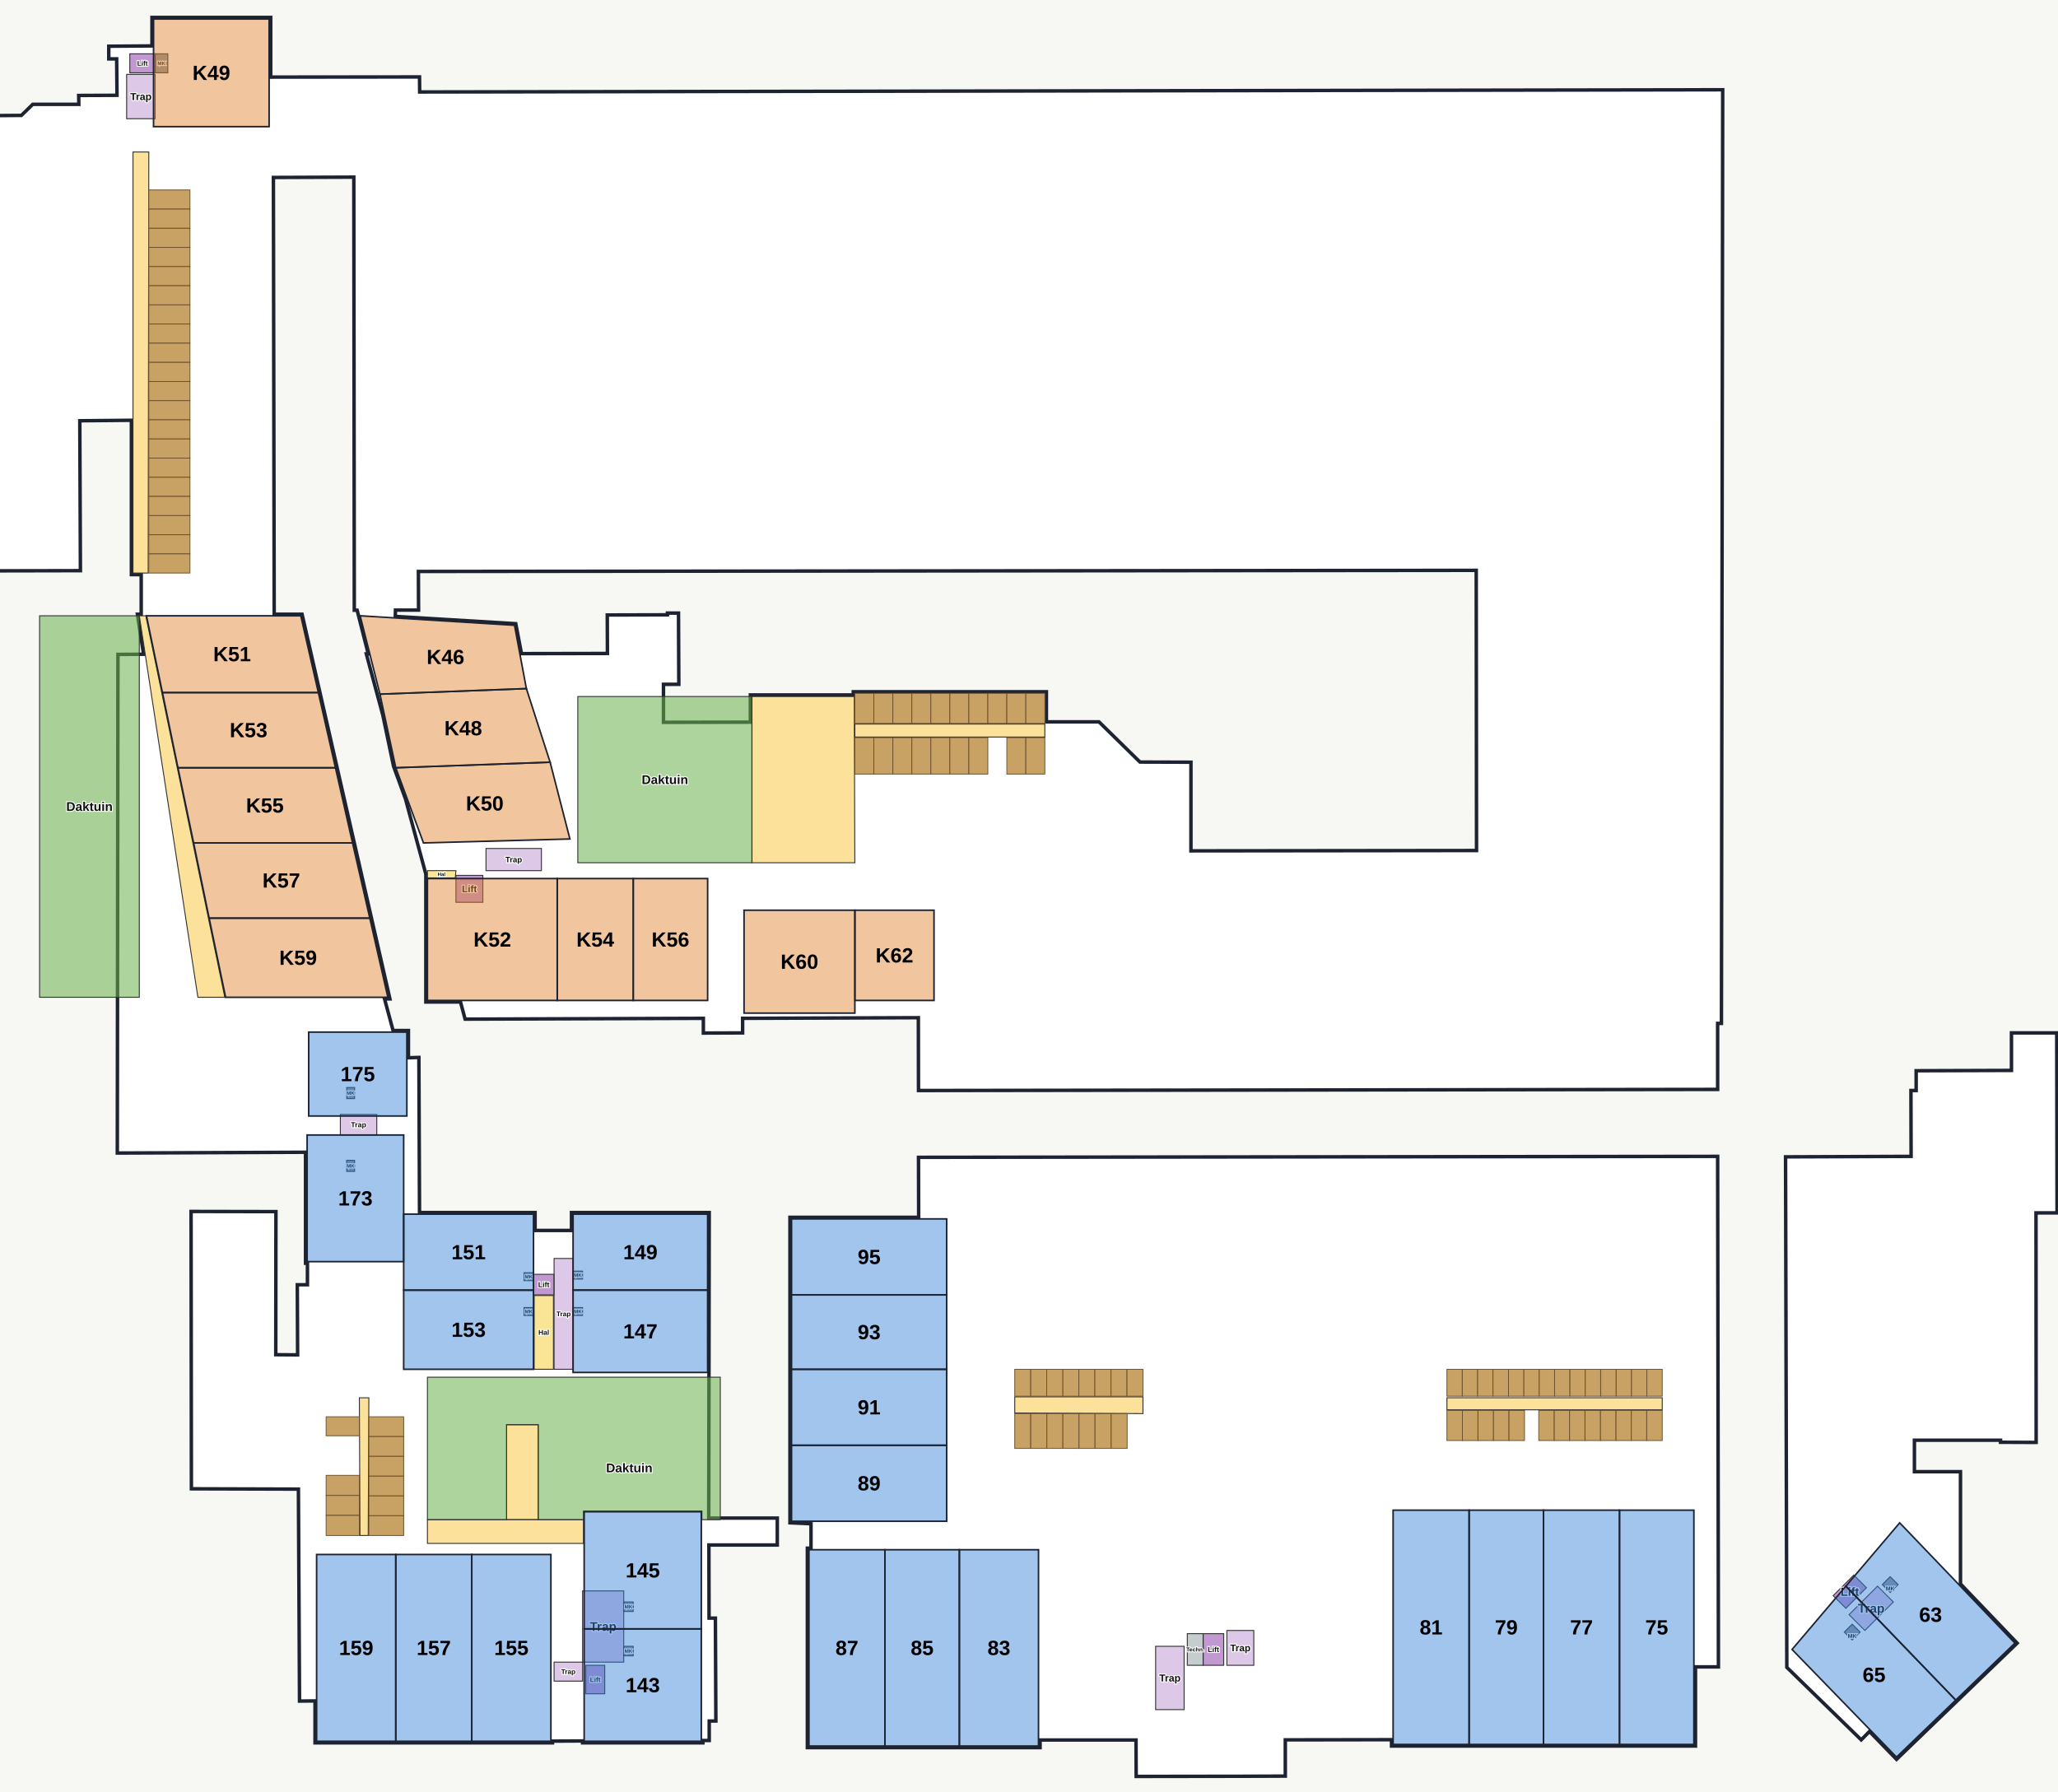
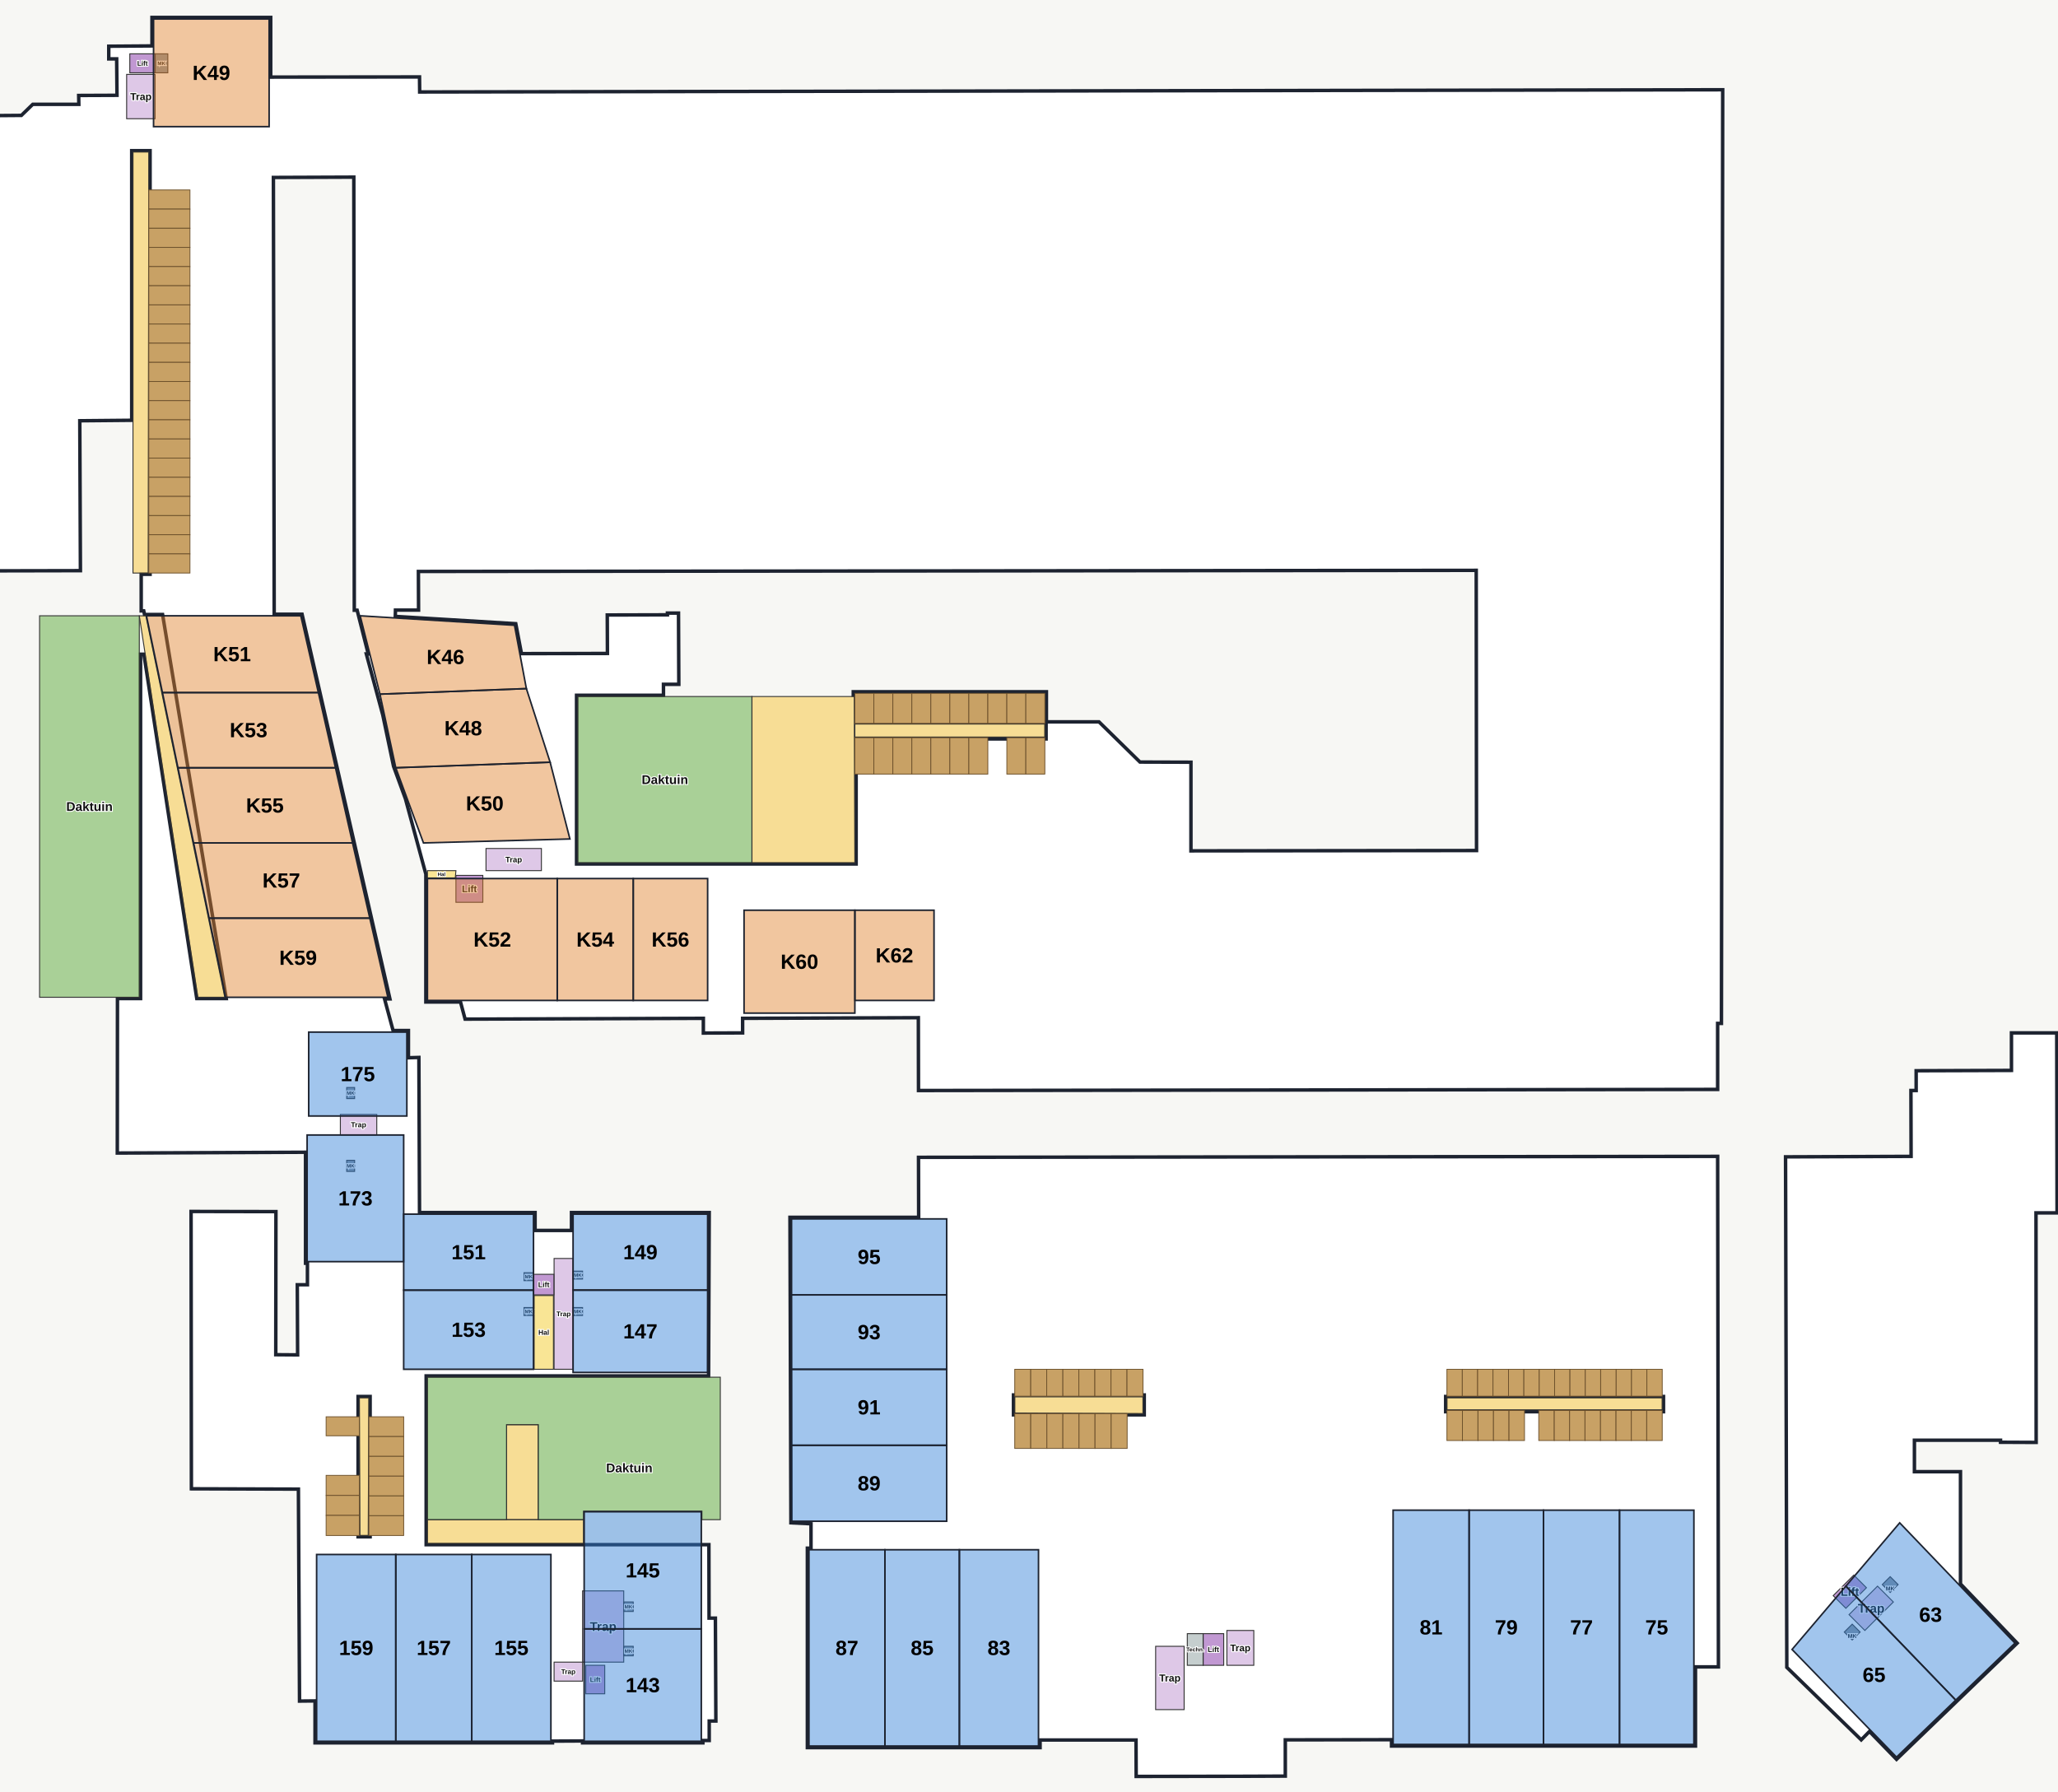
<svg xmlns="http://www.w3.org/2000/svg" viewBox="30 0 1300 1132" font-family="Arial,sans-serif">
  <rect x="30" y="0" width="1300" height="1132" fill="#f7f7f4" />
-   <path fill="#ffffff" stroke="#1d2330" stroke-width="2.2" fill-rule="evenodd" d="M1293.7,911.1 L1316.2,911.2 L1316.1,766.2 L1329.4,766.2 L1329.2,652.5 L1300.6,652.5 L1300.6,676.2 L1240.4,676.4 L1240.4,688.9 L1237.1,688.9 L1237.2,730.5 L1157.9,730.8 L1158.7,1053.3 L1205.7,1099.1 L1210.9,1093.8 L1228.0,1111.4 L1304.2,1038.0 L1268.4,1000.6 L1268.4,929.7 L1239.3,929.7 L1239.3,909.8 L1293.7,909.8Z M126.0,11.0 L126.0,29.0 L98.7,29.2 L98.7,37.2 L103.7,37.2 L103.9,60.2 L79.7,60.3 L79.8,65.9 L50.7,65.9 L43.5,72.9 L16.8,73.1 L-7.3,49.3 L-73.4,115.6 L-73.1,315.4 L-58.3,315.5 L-58.3,338.0 L-73.0,337.9 L-72.9,346.0 L-75.1,346.0 L-75.3,352.9 L-73.0,358.1 L-67.8,360.8 L80.8,360.5 L80.4,265.8 L113.0,265.5 L113.0,363.0 L119.2,363.0 L119.2,388.0 L116.8,388.0 L120.7,413.3 L104.5,413.4 L104.1,728.4 L223.0,727.9 L223.0,798.0 L224.2,798.0 L224.2,811.6 L217.8,811.6 L218.0,855.9 L204.2,855.8 L204.3,765.4 L150.7,765.3 L150.9,940.5 L218.5,940.7 L219.2,1074.6 L229.0,1074.5 L229.0,1101.0 L379.0,1101.0 L379.0,1099.9 L398.0,1099.8 L398.0,1101.0 L474.0,1101.0 L474.0,1099.5 L478.0,1099.5 L478.0,1087.2 L482.2,1087.2 L481.9,1022.2 L477.9,1022.2 L477.8,976.0 L521.0,976.0 L521.0,959.0 L477.7,959.0 L478.0,766.0 L391.0,766.0 L391.0,777.3 L368.0,777.3 L368.0,766.0 L295.0,766.0 L294.6,668.0 L288.0,668.2 L288.0,651.0 L278.3,651.0 L272.9,631.0 L276.3,631.0 L220.8,388.0 L203.2,388.0 L202.7,112.1 L253.5,111.9 L253.8,385.5 L255.6,385.5 L262.6,413.1 L261.4,413.1 L271.8,451.7 L278.6,484.1 L286.1,504.6 L299.0,552.2 L299.0,633.0 L320.9,633.0 L323.8,643.8 L474.3,643.3 L474.3,652.6 L499.1,652.5 L499.1,643.3 L610.1,642.9 L610.2,688.9 L1115.0,688.2 L1115.0,646.5 L1117.4,646.5 L1118.2,56.7 L295.1,58.1 L295.0,48.6 L201.0,48.7 L201.0,11.0Z M279.7,389.4 L279.8,385.4 L294.4,385.4 L294.3,361.0 L962.5,360.3 L962.7,537.3 L782.3,537.5 L782.3,481.5 L750.1,481.4 L724.2,456.0 L691.0,456.0 L691.0,437.0 L569.0,437.0 L569.0,439.0 L504.0,439.0 L504.0,456.2 L449.1,456.3 L449.1,432.3 L458.8,432.3 L458.6,387.3 L451.6,387.3 L451.6,388.4 L413.6,388.5 L413.7,412.8 L359.4,412.9 L355.8,394.0Z M529.0,962.0 L542.3,962.6 L542.3,978.0 L540.0,978.0 L540.0,1104.0 L687.0,1104.0 L687.0,1099.2 L747.6,1099.2 L747.7,1122.2 L815.5,1122.1 L841.9,1122.0 L841.9,1099.1 L909.0,1099.0 L909.0,1103.0 L1101.0,1103.0 L1101.0,1053.0 L1115.5,1053.0 L1115.0,730.5 L610.2,731.1 L610.3,769.0 L529.0,769.0Z" />
+   <path fill="#ffffff" stroke="#1d2330" stroke-width="2.2" fill-rule="evenodd" d="M1293.7,911.1 L1316.2,911.2 L1316.1,766.2 L1329.4,766.2 L1329.2,652.5 L1300.6,652.5 L1300.6,676.2 L1240.4,676.4 L1240.4,688.9 L1237.1,688.9 L1237.2,730.5 L1157.9,730.8 L1158.7,1053.3 L1205.7,1099.1 L1210.9,1093.8 L1228.0,1111.4 L1304.2,1038.0 L1268.4,1000.6 L1268.4,929.7 L1239.3,929.7 L1239.3,909.8 L1293.7,909.8Z M126.0,11.0 L126.0,29.0 L98.7,29.2 L98.7,37.2 L103.7,37.2 L103.9,60.2 L79.7,60.3 L79.8,65.9 L50.7,65.9 L43.5,72.9 L16.8,73.1 L-7.3,49.3 L-73.4,115.6 L-73.1,315.4 L-58.3,315.5 L-58.3,338.0 L-73.0,337.9 L-72.9,346.0 L-75.1,346.0 L-75.3,352.9 L-73.0,358.1 L-67.8,360.8 L80.8,360.5 L80.4,265.8 L113.2,265.5 L113.2,95.2 L124.8,95.2 L124.8,362.8 L119.2,362.8 L119.2,385.9 L120.8,385.9 L121.3,388.2 L132.7,388.2 L172.9,630.8 L154.3,630.8 L120.9,413.3 L118.8,413.3 L118.8,630.8 L104.2,630.8 L104.1,728.4 L223.0,727.9 L223.0,798.0 L224.2,798.0 L224.2,811.6 L217.8,811.6 L218.0,855.9 L204.2,855.8 L204.3,765.4 L150.7,765.3 L150.9,940.5 L218.5,940.7 L219.2,1074.6 L229.0,1074.5 L229.0,1101.0 L379.0,1101.0 L379.0,1099.9 L398.0,1099.8 L398.0,1101.0 L474.0,1101.0 L474.0,1099.5 L478.0,1099.5 L478.0,1087.2 L482.2,1087.2 L481.9,1022.2 L477.9,1022.2 L477.8,975.8 L299.2,975.8 L299.2,869.2 L477.6,869.2 L478.0,766.0 L391.0,766.0 L391.0,777.3 L368.0,777.3 L368.0,766.0 L295.0,766.0 L294.6,668.0 L288.0,668.2 L288.0,651.0 L278.3,651.0 L272.9,631.0 L276.3,631.0 L220.8,388.0 L203.2,388.0 L202.7,112.1 L253.5,111.9 L253.8,385.5 L255.6,385.5 L262.6,413.1 L261.4,413.1 L271.8,451.7 L278.6,484.1 L286.1,504.6 L299.0,552.2 L299.0,633.0 L320.9,633.0 L323.8,643.8 L474.3,643.3 L474.3,652.6 L499.1,652.5 L499.1,643.3 L610.1,642.9 L610.2,688.9 L1115.0,688.2 L1115.0,646.5 L1117.4,646.5 L1118.2,56.7 L295.1,58.1 L295.0,48.6 L201.0,48.7 L201.0,11.0Z M279.7,389.4 L279.8,385.4 L294.4,385.4 L294.3,361.0 L962.5,360.3 L962.7,537.3 L782.3,537.5 L782.3,481.5 L750.1,481.4 L724.2,456.0 L691.0,456.0 L691.0,437.0 L569.0,437.0 L569.0,439.2 L570.8,439.2 L570.8,456.2 L690.8,456.2 L690.8,466.8 L570.8,466.8 L570.8,545.8 L394.2,545.8 L394.2,439.2 L449.1,439.2 L449.1,432.3 L458.8,432.3 L458.6,387.3 L451.6,387.3 L451.6,388.4 L413.6,388.5 L413.7,412.8 L359.4,412.9 L355.8,394.0Z M263.8,882.2 L263.8,970.8 L256.2,970.8 L256.2,882.2Z M529.6,962.0 L542.3,962.6 L542.3,978.0 L540.0,978.0 L540.0,1104.0 L687.0,1104.0 L687.0,1099.2 L747.6,1099.2 L747.7,1122.2 L815.5,1122.1 L841.9,1122.0 L841.9,1099.1 L909.0,1099.0 L909.0,1103.0 L1101.0,1103.0 L1101.0,1053.0 L1115.5,1053.0 L1115.0,730.5 L610.2,731.1 L610.3,769.0 L529.0,769.0Z M1080.8,891.8 L943.2,891.8 L943.2,882.2 L1080.8,882.2Z M752.8,881.2 L752.8,893.8 L670.2,893.8 L670.2,881.2Z" />
  <polygon id="1-K49-LIFT" points="112,34 128,34 128,46 112,46" fill="#8e44ad" fill-opacity="0.55" stroke="#333" stroke-width="0.6" />
  <text x="120.0" y="40.0" font-size="4.3" font-weight="700" text-anchor="middle" dominant-baseline="central" fill="#111" stroke="#fff" stroke-width="1.2" paint-order="stroke">Lift</text>
  <polygon id="1-K49-MK" points="128,34 136,34 136,46 128,46" fill="#2c3e50" fill-opacity="0.55" stroke="#333" stroke-width="0.6" />
  <text x="132.0" y="40.0" font-size="3.2" font-weight="700" text-anchor="middle" dominant-baseline="central" fill="#111" stroke="#fff" stroke-width="1.2" paint-order="stroke">MK</text>
  <polygon id="1-K49-TRAP" points="110,47 128,47 128,75 110,75" fill="#c39bd3" fill-opacity="0.55" stroke="#333" stroke-width="0.6" />
  <text x="119.0" y="61.0" font-size="6.4" font-weight="700" text-anchor="middle" dominant-baseline="central" fill="#111" stroke="#fff" stroke-width="1.2" paint-order="stroke">Trap</text>
  <polygon id="1-215-LIFT" points="318,553 335,553 335,570 318,570" fill="#8e44ad" fill-opacity="0.55" stroke="#333" stroke-width="0.6" />
  <text x="326.5" y="561.5" font-size="6.1" font-weight="700" text-anchor="middle" dominant-baseline="central" fill="#111" stroke="#fff" stroke-width="1.2" paint-order="stroke">Lift</text>
  <polygon id="1-215-HAL" points="300.0,554.6 317.6,554.6 318.0,550.0 300.0,550.0" fill="#f4d03f" fill-opacity="0.55" stroke="#333" stroke-width="0.6" />
  <text x="308.9" y="552.3" font-size="3.2" font-weight="700" text-anchor="middle" dominant-baseline="central" fill="#111" stroke="#fff" stroke-width="1.2" paint-order="stroke">Hal</text>
  <polygon id="1-215-TRAP" points="337,536 372,536 372,550 337,550" fill="#c39bd3" fill-opacity="0.55" stroke="#333" stroke-width="0.6" />
  <text x="354.5" y="543.0" font-size="5.0" font-weight="700" text-anchor="middle" dominant-baseline="central" fill="#111" stroke="#fff" stroke-width="1.2" paint-order="stroke">Trap</text>
  <polygon id="1-190-LIFT" points="367,805 380,805 380,818 367,818" fill="#8e44ad" fill-opacity="0.55" stroke="#333" stroke-width="0.6" />
  <text x="373.5" y="811.5" font-size="4.6" font-weight="700" text-anchor="middle" dominant-baseline="central" fill="#111" stroke="#fff" stroke-width="1.2" paint-order="stroke">Lift</text>
  <polygon id="1-190-HAL" points="379.6,865.0 379.6,818.4 367.4,818.4 367.4,865.0" fill="#f4d03f" fill-opacity="0.55" stroke="#333" stroke-width="0.6" />
  <text x="373.5" y="841.7" font-size="4.4" font-weight="700" text-anchor="middle" dominant-baseline="central" fill="#111" stroke="#fff" stroke-width="1.2" paint-order="stroke">Hal</text>
  <polygon id="1-190-TRAP" points="380,795 392,795 392,865 380,865" fill="#c39bd3" fill-opacity="0.55" stroke="#333" stroke-width="0.6" />
  <text x="386.0" y="830.0" font-size="4.3" font-weight="700" text-anchor="middle" dominant-baseline="central" fill="#111" stroke="#fff" stroke-width="1.2" paint-order="stroke">Trap</text>
  <polygon id="1-190-MK1" points="361,804 367,804 367,809 361,809" fill="#2c3e50" fill-opacity="0.55" stroke="#333" stroke-width="0.6" />
  <text x="364.0" y="806.5" font-size="3.2" font-weight="700" text-anchor="middle" dominant-baseline="central" fill="#111" stroke="#fff" stroke-width="1.2" paint-order="stroke">MK</text>
  <polygon id="1-190-MK2" points="361,826 367,826 367,831 361,831" fill="#2c3e50" fill-opacity="0.55" stroke="#333" stroke-width="0.6" />
  <text x="364.0" y="828.5" font-size="3.2" font-weight="700" text-anchor="middle" dominant-baseline="central" fill="#111" stroke="#fff" stroke-width="1.2" paint-order="stroke">MK</text>
  <polygon id="1-190-MK3" points="392,803 398,803 398,808 392,808" fill="#2c3e50" fill-opacity="0.55" stroke="#333" stroke-width="0.6" />
  <text x="395.0" y="805.5" font-size="3.2" font-weight="700" text-anchor="middle" dominant-baseline="central" fill="#111" stroke="#fff" stroke-width="1.2" paint-order="stroke">MK</text>
  <polygon id="1-190-MK4" points="392,826 398,826 398,831 392,831" fill="#2c3e50" fill-opacity="0.55" stroke="#333" stroke-width="0.6" />
  <text x="395.0" y="828.5" font-size="3.2" font-weight="700" text-anchor="middle" dominant-baseline="central" fill="#111" stroke="#fff" stroke-width="1.2" paint-order="stroke">MK</text>
  <polygon id="1-198-TRAP1" points="398,1005 424,1005 424,1050 398,1050" fill="#c39bd3" fill-opacity="0.55" stroke="#333" stroke-width="0.6" />
  <text x="411.0" y="1027.5" font-size="8.0" font-weight="700" text-anchor="middle" dominant-baseline="central" fill="#111" stroke="#fff" stroke-width="1.2" paint-order="stroke">Trap</text>
  <polygon id="1-198-TRAP2" points="380,1050 398,1050 398,1062 380,1062" fill="#c39bd3" fill-opacity="0.55" stroke="#333" stroke-width="0.6" />
  <text x="389.0" y="1056.0" font-size="4.3" font-weight="700" text-anchor="middle" dominant-baseline="central" fill="#111" stroke="#fff" stroke-width="1.2" paint-order="stroke">Trap</text>
  <polygon id="1-198-LIFT" points="400,1052 412,1052 412,1070 400,1070" fill="#8e44ad" fill-opacity="0.55" stroke="#333" stroke-width="0.6" />
  <text x="406.0" y="1061.0" font-size="4.3" font-weight="700" text-anchor="middle" dominant-baseline="central" fill="#111" stroke="#fff" stroke-width="1.2" paint-order="stroke">Lift</text>
  <polygon id="1-198-MK1" points="424,1012 430,1012 430,1018 424,1018" fill="#2c3e50" fill-opacity="0.55" stroke="#333" stroke-width="0.6" />
  <text x="427.0" y="1015.0" font-size="3.2" font-weight="700" text-anchor="middle" dominant-baseline="central" fill="#111" stroke="#fff" stroke-width="1.2" paint-order="stroke">MK</text>
  <polygon id="1-198-MK2" points="424,1040 430,1040 430,1046 424,1046" fill="#2c3e50" fill-opacity="0.55" stroke="#333" stroke-width="0.6" />
  <text x="427.0" y="1043.0" font-size="3.2" font-weight="700" text-anchor="middle" dominant-baseline="central" fill="#111" stroke="#fff" stroke-width="1.2" paint-order="stroke">MK</text>
  <polygon id="1-OOST-LIFT" points="790,1032 803,1032 803,1052 790,1052" fill="#8e44ad" fill-opacity="0.55" stroke="#333" stroke-width="0.6" />
  <text x="796.5" y="1042.0" font-size="4.6" font-weight="700" text-anchor="middle" dominant-baseline="central" fill="#111" stroke="#fff" stroke-width="1.2" paint-order="stroke">Lift</text>
  <polygon id="1-OOST-SCH" points="780,1032 790,1032 790,1052 780,1052" fill="#95a5a6" fill-opacity="0.55" stroke="#333" stroke-width="0.6" />
  <text x="785.0" y="1042.0" font-size="3.6" font-weight="700" text-anchor="middle" dominant-baseline="central" fill="#111" stroke="#fff" stroke-width="1.2" paint-order="stroke">Techn.</text>
  <polygon id="1-OOST-TRAP1" points="805,1030 822,1030 822,1052 805,1052" fill="#c39bd3" fill-opacity="0.55" stroke="#333" stroke-width="0.6" />
  <text x="813.5" y="1041.0" font-size="6.1" font-weight="700" text-anchor="middle" dominant-baseline="central" fill="#111" stroke="#fff" stroke-width="1.2" paint-order="stroke">Trap</text>
  <polygon id="1-OOST-TRAP2" points="760,1040 778,1040 778,1080 760,1080" fill="#c39bd3" fill-opacity="0.55" stroke="#333" stroke-width="0.6" />
  <text x="769.0" y="1060.0" font-size="6.4" font-weight="700" text-anchor="middle" dominant-baseline="central" fill="#111" stroke="#fff" stroke-width="1.2" paint-order="stroke">Trap</text>
  <polygon id="1-182-TRAP" points="245,704 268,704 268,717 245,717" fill="#c39bd3" fill-opacity="0.55" stroke="#333" stroke-width="0.6" />
  <text x="256.5" y="710.5" font-size="4.6" font-weight="700" text-anchor="middle" dominant-baseline="central" fill="#111" stroke="#fff" stroke-width="1.2" paint-order="stroke">Trap</text>
  <polygon id="1-182-MK1" points="249,687 254,687 254,694 249,694" fill="#2c3e50" fill-opacity="0.55" stroke="#333" stroke-width="0.6" />
  <text x="251.5" y="690.5" font-size="3.2" font-weight="700" text-anchor="middle" dominant-baseline="central" fill="#111" stroke="#fff" stroke-width="1.2" paint-order="stroke">MK</text>
  <polygon id="1-182-MK2" points="249,733 254,733 254,740 249,740" fill="#2c3e50" fill-opacity="0.55" stroke="#333" stroke-width="0.6" />
  <text x="251.5" y="736.5" font-size="3.2" font-weight="700" text-anchor="middle" dominant-baseline="central" fill="#111" stroke="#fff" stroke-width="1.2" paint-order="stroke">MK</text>
  <polygon id="1-260-LIFT" points="1188,1008 1201,995 1209,1003 1196,1016" fill="#8e44ad" fill-opacity="0.55" stroke="#333" stroke-width="0.6" />
  <text x="1198.5" y="1005.5" font-size="7.5" font-weight="700" text-anchor="middle" dominant-baseline="central" fill="#111" stroke="#fff" stroke-width="1.2" paint-order="stroke">Lift</text>
  <polygon id="1-260-TRAP" points="1198,1020 1216,1002 1226,1012 1208,1030" fill="#c39bd3" fill-opacity="0.55" stroke="#333" stroke-width="0.6" />
  <text x="1212.0" y="1016.0" font-size="8.0" font-weight="700" text-anchor="middle" dominant-baseline="central" fill="#111" stroke="#fff" stroke-width="1.2" paint-order="stroke">Trap</text>
  <polygon id="1-260-MK1" points="1219,1001 1224,996 1229,1001 1224,1006" fill="#2c3e50" fill-opacity="0.55" stroke="#333" stroke-width="0.6" />
  <text x="1224.0" y="1003.5" font-size="3.6" font-weight="700" text-anchor="middle" dominant-baseline="central" fill="#111" stroke="#fff" stroke-width="1.2" paint-order="stroke">MK</text>
  <polygon id="1-260-MK2" points="1195,1031 1200,1026 1205,1031 1200,1036" fill="#2c3e50" fill-opacity="0.55" stroke="#333" stroke-width="0.6" />
  <text x="1200.0" y="1033.5" font-size="3.6" font-weight="700" text-anchor="middle" dominant-baseline="central" fill="#111" stroke="#fff" stroke-width="1.2" paint-order="stroke">MK</text>
  <polygon id="1-PAD-W" points="155.0,630.0 172.0,630.0 122.1,389.0 118.0,389.0" fill="#f7c948" fill-opacity="0.55" stroke="#333" stroke-width="0.6" />
  <polygon id="1-DAK-W" points="55.0,630.0 118.0,630.0 118.0,389.0 55.0,389.0" fill="#6ab04c" fill-opacity="0.55" stroke="#333" stroke-width="0.6" />
  <text x="86.5" y="509.5" font-size="8.0" font-weight="700" text-anchor="middle" dominant-baseline="central" fill="#111" stroke="#fff" stroke-width="1.2" paint-order="stroke">Daktuin</text>
  <polygon id="1-PAD-M" points="350.0,960.0 370.0,960.0 370.0,900.0 350.0,900.0" fill="#f7c948" fill-opacity="0.55" stroke="#333" stroke-width="0.6" />
  <polygon id="1-PAD-M2" points="300.0,975.0 398.6,975.0 398.6,960.0 300.0,960.0" fill="#f7c948" fill-opacity="0.55" stroke="#333" stroke-width="0.6" />
  <polygon id="1-DAK-M" points="300.0,960.0 350.0,960.0 350.0,900.0 370.0,900.0 370.0,960.0 398.6,960.0 398.6,954.6 473.4,954.6 473.4,960.0 485.0,960.0 485.0,870.0 300.0,870.0" fill="#6ab04c" fill-opacity="0.55" stroke="#333" stroke-width="0.6" />
  <text x="427.5" y="927.3" font-size="8.0" font-weight="700" text-anchor="middle" dominant-baseline="central" fill="#111" stroke="#fff" stroke-width="1.2" paint-order="stroke">Daktuin</text>
  <polygon id="1-DAK-N" points="395.0,545.0 505.0,545.0 505.0,440.0 395.0,440.0" fill="#6ab04c" fill-opacity="0.55" stroke="#333" stroke-width="0.6" />
  <text x="450.0" y="492.5" font-size="8.0" font-weight="700" text-anchor="middle" dominant-baseline="central" fill="#111" stroke="#fff" stroke-width="1.2" paint-order="stroke">Daktuin</text>
  <polygon id="1-PAD-N" points="505.0,545.0 570.0,545.0 569.6,440.0 505.0,440.0" fill="#f7c948" fill-opacity="0.55" stroke="#333" stroke-width="0.6" />
  <polygon id="1-GANG-C" points="570.0,465.6 690.0,465.6 690.0,457.4 570.0,457.4" fill="#f7c948" fill-opacity="0.55" stroke="#333" stroke-width="0.6" />
  <polygon id="1-GANG-D" points="671.0,892.6 752.0,893.0 752.0,882.4 671.0,882.4" fill="#f7c948" fill-opacity="0.55" stroke="#333" stroke-width="0.6" />
  <polygon id="1-GANG-E" points="944.0,890.6 1080.0,890.6 1080.0,883.0 944.0,883.0" fill="#f7c948" fill-opacity="0.55" stroke="#333" stroke-width="0.6" />
  <polygon id="1-GANG-B" points="257.0,883.0 257.4,970.0 262.6,970.0 263.0,883.0" fill="#f7c948" fill-opacity="0.55" stroke="#333" stroke-width="0.6" />
  <polygon id="1-PAD-A" points="114.0,362.0 123.6,362.0 124.0,96.0 114.0,96.0" fill="#f7c948" fill-opacity="0.55" stroke="#333" stroke-width="0.6" />
  <polygon id="BRG-295" points="124,120.0 150,120.0 150,132.1 124,132.1" fill="#c8a165" stroke="#6b4f2a" stroke-width="0.5" />
  <polygon id="BRG-294" points="124,132.1 150,132.1 150,144.2 124,144.2" fill="#c8a165" stroke="#6b4f2a" stroke-width="0.5" />
  <polygon id="BRG-293" points="124,144.2 150,144.2 150,156.3 124,156.3" fill="#c8a165" stroke="#6b4f2a" stroke-width="0.5" />
  <polygon id="BRG-292" points="124,156.3 150,156.3 150,168.4 124,168.4" fill="#c8a165" stroke="#6b4f2a" stroke-width="0.5" />
  <polygon id="BRG-291" points="124,168.4 150,168.4 150,180.5 124,180.5" fill="#c8a165" stroke="#6b4f2a" stroke-width="0.5" />
  <polygon id="BRG-290" points="124,180.5 150,180.5 150,192.6 124,192.6" fill="#c8a165" stroke="#6b4f2a" stroke-width="0.5" />
  <polygon id="BRG-289" points="124,192.6 150,192.6 150,204.7 124,204.7" fill="#c8a165" stroke="#6b4f2a" stroke-width="0.5" />
  <polygon id="BRG-288" points="124,204.7 150,204.7 150,216.8 124,216.8" fill="#c8a165" stroke="#6b4f2a" stroke-width="0.5" />
  <polygon id="BRG-287" points="124,216.8 150,216.8 150,228.9 124,228.9" fill="#c8a165" stroke="#6b4f2a" stroke-width="0.5" />
  <polygon id="BRG-286" points="124,228.9 150,228.9 150,241.0 124,241.0" fill="#c8a165" stroke="#6b4f2a" stroke-width="0.5" />
  <polygon id="BRG-285" points="124,241.0 150,241.0 150,253.1 124,253.1" fill="#c8a165" stroke="#6b4f2a" stroke-width="0.5" />
  <polygon id="BRG-284" points="124,253.1 150,253.1 150,265.2 124,265.2" fill="#c8a165" stroke="#6b4f2a" stroke-width="0.5" />
  <polygon id="BRG-283" points="124,265.2 150,265.2 150,277.3 124,277.3" fill="#c8a165" stroke="#6b4f2a" stroke-width="0.5" />
  <polygon id="BRG-282" points="124,277.3 150,277.3 150,289.4 124,289.4" fill="#c8a165" stroke="#6b4f2a" stroke-width="0.5" />
  <polygon id="BRG-281" points="124,289.4 150,289.4 150,301.5 124,301.5" fill="#c8a165" stroke="#6b4f2a" stroke-width="0.5" />
  <polygon id="BRG-280" points="124,301.5 150,301.5 150,313.6 124,313.6" fill="#c8a165" stroke="#6b4f2a" stroke-width="0.5" />
  <polygon id="BRG-279" points="124,313.6 150,313.6 150,325.7 124,325.7" fill="#c8a165" stroke="#6b4f2a" stroke-width="0.5" />
  <polygon id="BRG-278" points="124,325.7 150,325.7 150,337.8 124,337.8" fill="#c8a165" stroke="#6b4f2a" stroke-width="0.5" />
  <polygon id="BRG-277" points="124,337.8 150,337.8 150,349.9 124,349.9" fill="#c8a165" stroke="#6b4f2a" stroke-width="0.5" />
  <polygon id="BRG-276" points="124,349.9 150,349.9 150,362.0 124,362.0" fill="#c8a165" stroke="#6b4f2a" stroke-width="0.5" />
  <polygon id="BRG-269" points="236,895.0 257,895.0 257,907.0 236,907.0" fill="#c8a165" stroke="#6b4f2a" stroke-width="0.5" />
  <polygon id="BRG-268" points="236,932.0 257,932.0 257,944.7 236,944.7" fill="#c8a165" stroke="#6b4f2a" stroke-width="0.5" />
  <polygon id="BRG-267" points="236,944.7 257,944.7 257,957.3 236,957.3" fill="#c8a165" stroke="#6b4f2a" stroke-width="0.5" />
  <polygon id="BRG-266" points="236,957.3 257,957.3 257,970.0 236,970.0" fill="#c8a165" stroke="#6b4f2a" stroke-width="0.5" />
  <polygon id="BRG-275" points="263,895.0 285,895.0 285,907.5 263,907.5" fill="#c8a165" stroke="#6b4f2a" stroke-width="0.5" />
  <polygon id="BRG-274" points="263,907.5 285,907.5 285,920.0 263,920.0" fill="#c8a165" stroke="#6b4f2a" stroke-width="0.5" />
  <polygon id="BRG-273" points="263,920.0 285,920.0 285,932.5 263,932.5" fill="#c8a165" stroke="#6b4f2a" stroke-width="0.5" />
  <polygon id="BRG-272" points="263,932.5 285,932.5 285,945.0 263,945.0" fill="#c8a165" stroke="#6b4f2a" stroke-width="0.5" />
  <polygon id="BRG-271" points="263,945.0 285,945.0 285,957.5 263,957.5" fill="#c8a165" stroke="#6b4f2a" stroke-width="0.5" />
  <polygon id="BRG-270" points="263,957.5 285,957.5 285,970.0 263,970.0" fill="#c8a165" stroke="#6b4f2a" stroke-width="0.5" />
  <polygon id="BRG-305" points="570.0,438 582.0,438 582.0,457 570.0,457" fill="#c8a165" stroke="#6b4f2a" stroke-width="0.5" />
  <polygon id="BRG-296" points="582.0,438 594.0,438 594.0,457 582.0,457" fill="#c8a165" stroke="#6b4f2a" stroke-width="0.5" />
  <polygon id="BRG-297" points="594.0,438 606.0,438 606.0,457 594.0,457" fill="#c8a165" stroke="#6b4f2a" stroke-width="0.5" />
  <polygon id="BRG-298" points="606.0,438 618.0,438 618.0,457 606.0,457" fill="#c8a165" stroke="#6b4f2a" stroke-width="0.5" />
  <polygon id="BRG-299" points="618.0,438 630.0,438 630.0,457 618.0,457" fill="#c8a165" stroke="#6b4f2a" stroke-width="0.5" />
  <polygon id="BRG-300" points="630.0,438 642.0,438 642.0,457 630.0,457" fill="#c8a165" stroke="#6b4f2a" stroke-width="0.5" />
  <polygon id="BRG-301" points="642.0,438 654.0,438 654.0,457 642.0,457" fill="#c8a165" stroke="#6b4f2a" stroke-width="0.5" />
  <polygon id="BRG-302" points="654.0,438 666.0,438 666.0,457 654.0,457" fill="#c8a165" stroke="#6b4f2a" stroke-width="0.5" />
  <polygon id="BRG-303" points="666.0,438 678.0,438 678.0,457 666.0,457" fill="#c8a165" stroke="#6b4f2a" stroke-width="0.5" />
  <polygon id="BRG-304" points="678.0,438 690.0,438 690.0,457 678.0,457" fill="#c8a165" stroke="#6b4f2a" stroke-width="0.5" />
  <polygon id="BRG-314" points="570.0,466 582.0,466 582.0,489 570.0,489" fill="#c8a165" stroke="#6b4f2a" stroke-width="0.5" />
  <polygon id="BRG-306" points="582.0,466 594.0,466 594.0,489 582.0,489" fill="#c8a165" stroke="#6b4f2a" stroke-width="0.5" />
  <polygon id="BRG-307" points="594.0,466 606.0,466 606.0,489 594.0,489" fill="#c8a165" stroke="#6b4f2a" stroke-width="0.5" />
  <polygon id="BRG-308" points="606.0,466 618.0,466 618.0,489 606.0,489" fill="#c8a165" stroke="#6b4f2a" stroke-width="0.5" />
  <polygon id="BRG-309" points="618.0,466 630.0,466 630.0,489 618.0,489" fill="#c8a165" stroke="#6b4f2a" stroke-width="0.5" />
  <polygon id="BRG-310" points="630.0,466 642.0,466 642.0,489 630.0,489" fill="#c8a165" stroke="#6b4f2a" stroke-width="0.5" />
  <polygon id="BRG-311" points="642.0,466 654.0,466 654.0,489 642.0,489" fill="#c8a165" stroke="#6b4f2a" stroke-width="0.5" />
  <polygon id="BRG-312" points="666.0,466 678.0,466 678.0,489 666.0,489" fill="#c8a165" stroke="#6b4f2a" stroke-width="0.5" />
  <polygon id="BRG-313" points="678.0,466 690.0,466 690.0,489 678.0,489" fill="#c8a165" stroke="#6b4f2a" stroke-width="0.5" />
  <polygon id="BRG-322" points="671.0,865 681.1,865 681.1,882 671.0,882" fill="#c8a165" stroke="#6b4f2a" stroke-width="0.5" />
  <polygon id="BRG-323" points="681.1,865 691.2,865 691.2,882 681.1,882" fill="#c8a165" stroke="#6b4f2a" stroke-width="0.5" />
  <polygon id="BRG-324" points="691.2,865 701.4,865 701.4,882 691.2,882" fill="#c8a165" stroke="#6b4f2a" stroke-width="0.5" />
  <polygon id="BRG-325" points="701.4,865 711.5,865 711.5,882 701.4,882" fill="#c8a165" stroke="#6b4f2a" stroke-width="0.5" />
  <polygon id="BRG-326" points="711.5,865 721.6,865 721.6,882 711.5,882" fill="#c8a165" stroke="#6b4f2a" stroke-width="0.5" />
  <polygon id="BRG-327" points="721.6,865 731.8,865 731.8,882 721.6,882" fill="#c8a165" stroke="#6b4f2a" stroke-width="0.5" />
  <polygon id="BRG-328" points="731.8,865 741.9,865 741.9,882 731.8,882" fill="#c8a165" stroke="#6b4f2a" stroke-width="0.5" />
  <polygon id="BRG-329" points="741.9,865 752.0,865 752.0,882 741.9,882" fill="#c8a165" stroke="#6b4f2a" stroke-width="0.5" />
  <polygon id="BRG-315" points="671.0,893 681.1,893 681.1,915 671.0,915" fill="#c8a165" stroke="#6b4f2a" stroke-width="0.5" />
  <polygon id="BRG-316" points="681.1,893 691.3,893 691.3,915 681.1,915" fill="#c8a165" stroke="#6b4f2a" stroke-width="0.5" />
  <polygon id="BRG-317" points="691.3,893 701.4,893 701.4,915 691.3,915" fill="#c8a165" stroke="#6b4f2a" stroke-width="0.5" />
  <polygon id="BRG-318" points="701.4,893 711.6,893 711.6,915 701.4,915" fill="#c8a165" stroke="#6b4f2a" stroke-width="0.5" />
  <polygon id="BRG-319" points="711.6,893 721.7,893 721.7,915 711.6,915" fill="#c8a165" stroke="#6b4f2a" stroke-width="0.5" />
  <polygon id="BRG-320" points="721.7,893 731.9,893 731.9,915 721.7,915" fill="#c8a165" stroke="#6b4f2a" stroke-width="0.5" />
  <polygon id="BRG-321" points="731.9,893 742.0,893 742.0,915 731.9,915" fill="#c8a165" stroke="#6b4f2a" stroke-width="0.5" />
  <polygon id="BRG-343" points="944.0,865 953.7,865 953.7,882 944.0,882" fill="#c8a165" stroke="#6b4f2a" stroke-width="0.5" />
  <polygon id="BRG-344" points="953.7,865 963.4,865 963.4,882 953.7,882" fill="#c8a165" stroke="#6b4f2a" stroke-width="0.5" />
  <polygon id="BRG-345" points="963.4,865 973.1,865 973.1,882 963.4,882" fill="#c8a165" stroke="#6b4f2a" stroke-width="0.5" />
  <polygon id="BRG-346" points="973.1,865 982.9,865 982.9,882 973.1,882" fill="#c8a165" stroke="#6b4f2a" stroke-width="0.5" />
  <polygon id="BRG-347" points="982.9,865 992.6,865 992.6,882 982.9,882" fill="#c8a165" stroke="#6b4f2a" stroke-width="0.5" />
  <polygon id="BRG-348" points="992.6,865 1002.3,865 1002.3,882 992.6,882" fill="#c8a165" stroke="#6b4f2a" stroke-width="0.5" />
  <polygon id="BRG-349" points="1002.3,865 1012.0,865 1012.0,882 1002.3,882" fill="#c8a165" stroke="#6b4f2a" stroke-width="0.5" />
  <polygon id="BRG-350" points="1012.0,865 1021.7,865 1021.7,882 1012.0,882" fill="#c8a165" stroke="#6b4f2a" stroke-width="0.5" />
  <polygon id="BRG-351" points="1021.7,865 1031.4,865 1031.4,882 1021.7,882" fill="#c8a165" stroke="#6b4f2a" stroke-width="0.5" />
  <polygon id="BRG-352" points="1031.4,865 1041.1,865 1041.1,882 1031.4,882" fill="#c8a165" stroke="#6b4f2a" stroke-width="0.5" />
  <polygon id="BRG-353" points="1041.1,865 1050.9,865 1050.9,882 1041.1,882" fill="#c8a165" stroke="#6b4f2a" stroke-width="0.5" />
  <polygon id="BRG-354" points="1050.9,865 1060.6,865 1060.6,882 1050.9,882" fill="#c8a165" stroke="#6b4f2a" stroke-width="0.5" />
  <polygon id="BRG-355" points="1060.6,865 1070.3,865 1070.3,882 1060.6,882" fill="#c8a165" stroke="#6b4f2a" stroke-width="0.5" />
  <polygon id="BRG-356" points="1070.3,865 1080.0,865 1080.0,882 1070.3,882" fill="#c8a165" stroke="#6b4f2a" stroke-width="0.5" />
  <polygon id="BRG-330" points="944.0,891 953.8,891 953.8,910 944.0,910" fill="#c8a165" stroke="#6b4f2a" stroke-width="0.5" />
  <polygon id="BRG-331" points="953.8,891 963.6,891 963.6,910 953.8,910" fill="#c8a165" stroke="#6b4f2a" stroke-width="0.5" />
  <polygon id="BRG-332" points="963.6,891 973.4,891 973.4,910 963.6,910" fill="#c8a165" stroke="#6b4f2a" stroke-width="0.5" />
  <polygon id="BRG-333" points="973.4,891 983.2,891 983.2,910 973.4,910" fill="#c8a165" stroke="#6b4f2a" stroke-width="0.5" />
  <polygon id="BRG-334" points="983.2,891 993.0,891 993.0,910 983.2,910" fill="#c8a165" stroke="#6b4f2a" stroke-width="0.5" />
  <polygon id="BRG-335" points="1002.0,891 1011.8,891 1011.8,910 1002.0,910" fill="#c8a165" stroke="#6b4f2a" stroke-width="0.5" />
  <polygon id="BRG-336" points="1011.8,891 1021.5,891 1021.5,910 1011.8,910" fill="#c8a165" stroke="#6b4f2a" stroke-width="0.5" />
  <polygon id="BRG-337" points="1021.5,891 1031.2,891 1031.2,910 1021.5,910" fill="#c8a165" stroke="#6b4f2a" stroke-width="0.5" />
  <polygon id="BRG-338" points="1031.2,891 1041.0,891 1041.0,910 1031.2,910" fill="#c8a165" stroke="#6b4f2a" stroke-width="0.5" />
  <polygon id="BRG-339" points="1041.0,891 1050.8,891 1050.8,910 1041.0,910" fill="#c8a165" stroke="#6b4f2a" stroke-width="0.5" />
  <polygon id="BRG-340" points="1050.8,891 1060.5,891 1060.5,910 1050.8,910" fill="#c8a165" stroke="#6b4f2a" stroke-width="0.5" />
  <polygon id="BRG-341" points="1060.5,891 1070.2,891 1070.2,910 1060.5,910" fill="#c8a165" stroke="#6b4f2a" stroke-width="0.5" />
  <polygon id="BRG-342" points="1070.2,891 1080.0,891 1080.0,910 1070.2,910" fill="#c8a165" stroke="#6b4f2a" stroke-width="0.5" />
  <polygon id="S173" points="224,717 285,717 285,797 224,797" fill="#2f7fd8" fill-opacity="0.45" stroke="#1d2330" stroke-width="1" />
  <text x="254.5" y="757.0" font-size="13" font-weight="700" text-anchor="middle" dominant-baseline="central">173</text>
  <polygon id="S175" points="225,652 287,652 287,705 225,705" fill="#2f7fd8" fill-opacity="0.45" stroke="#1d2330" stroke-width="1" />
  <text x="256.0" y="678.5" font-size="13" font-weight="700" text-anchor="middle" dominant-baseline="central">175</text>
  <polygon id="K59" points="162.1,580 263.6,580 275.0,630 172.5,630" fill="#e0812b" fill-opacity="0.45" stroke="#1d2330" stroke-width="1" />
  <text x="218.3" y="605.0" font-size="13" font-weight="700" text-anchor="middle" dominant-baseline="central">K59</text>
  <polygon id="K57" points="152.3,532.5 252.7,532.5 263.6,580 162.1,580" fill="#e0812b" fill-opacity="0.45" stroke="#1d2330" stroke-width="1" />
  <text x="207.7" y="556.2" font-size="13" font-weight="700" text-anchor="middle" dominant-baseline="central">K57</text>
  <polygon id="K55" points="142.4,485 241.9,485 252.7,532.5 152.3,532.5" fill="#e0812b" fill-opacity="0.45" stroke="#1d2330" stroke-width="1" />
  <text x="197.3" y="508.8" font-size="13" font-weight="700" text-anchor="middle" dominant-baseline="central">K55</text>
  <polygon id="K53" points="132.6,437.5 231.1,437.5 241.9,485 142.4,485" fill="#e0812b" fill-opacity="0.45" stroke="#1d2330" stroke-width="1" />
  <text x="187.0" y="461.2" font-size="13" font-weight="700" text-anchor="middle" dominant-baseline="central">K53</text>
  <polygon id="K51" points="122.5,389 220.0,389 231.1,437.5 132.6,437.5" fill="#e0812b" fill-opacity="0.45" stroke="#1d2330" stroke-width="1" />
  <text x="176.6" y="413.2" font-size="13" font-weight="700" text-anchor="middle" dominant-baseline="central">K51</text>
  <polygon id="S153" points="285,815 367,815 367,865 285,865" fill="#2f7fd8" fill-opacity="0.45" stroke="#1d2330" stroke-width="1" />
  <text x="326.0" y="840.0" font-size="13" font-weight="700" text-anchor="middle" dominant-baseline="central">153</text>
  <polygon id="S151" points="285,767 367,767 367,815 285,815" fill="#2f7fd8" fill-opacity="0.45" stroke="#1d2330" stroke-width="1" />
  <text x="326.0" y="791.0" font-size="13" font-weight="700" text-anchor="middle" dominant-baseline="central">151</text>
  <polygon id="S149" points="392,767 477,767 477,815 392,815" fill="#2f7fd8" fill-opacity="0.45" stroke="#1d2330" stroke-width="1" />
  <text x="434.5" y="791.0" font-size="13" font-weight="700" text-anchor="middle" dominant-baseline="central">149</text>
  <polygon id="S147" points="392,815 477,815 477,867 392,867" fill="#2f7fd8" fill-opacity="0.45" stroke="#1d2330" stroke-width="1" />
  <text x="434.5" y="841.0" font-size="13" font-weight="700" text-anchor="middle" dominant-baseline="central">147</text>
  <polygon id="S143" points="399,1029 473,1029 473,1100 399,1100" fill="#2f7fd8" fill-opacity="0.45" stroke="#1d2330" stroke-width="1" />
  <text x="436.0" y="1064.5" font-size="13" font-weight="700" text-anchor="middle" dominant-baseline="central">143</text>
  <polygon id="S145" points="399,955 473,955 473,1029 399,1029" fill="#2f7fd8" fill-opacity="0.45" stroke="#1d2330" stroke-width="1" />
  <text x="436.0" y="992.0" font-size="13" font-weight="700" text-anchor="middle" dominant-baseline="central">145</text>
  <polygon id="S155" points="328,982 378,982 378,1100 328,1100" fill="#2f7fd8" fill-opacity="0.45" stroke="#1d2330" stroke-width="1" />
  <text x="353.0" y="1041.0" font-size="13" font-weight="700" text-anchor="middle" dominant-baseline="central">155</text>
  <polygon id="S157" points="280,982 328,982 328,1100 280,1100" fill="#2f7fd8" fill-opacity="0.45" stroke="#1d2330" stroke-width="1" />
  <text x="304.0" y="1041.0" font-size="13" font-weight="700" text-anchor="middle" dominant-baseline="central">157</text>
  <polygon id="S159" points="230,982 280,982 280,1100 230,1100" fill="#2f7fd8" fill-opacity="0.45" stroke="#1d2330" stroke-width="1" />
  <text x="255.0" y="1041.0" font-size="13" font-weight="700" text-anchor="middle" dominant-baseline="central">159</text>
  <polygon id="K49" points="127,12 200,12 200,80 127,80" fill="#e0812b" fill-opacity="0.45" stroke="#1d2330" stroke-width="1" />
  <text x="163.5" y="46.0" font-size="13" font-weight="700" text-anchor="middle" dominant-baseline="central">K49</text>
  <polygon id="K50" points="280,485 377.5,481.5 390,530 297.5,532.5" fill="#e0812b" fill-opacity="0.45" stroke="#1d2330" stroke-width="1" />
  <text x="336.2" y="507.5" font-size="13" font-weight="700" text-anchor="middle" dominant-baseline="central">K50</text>
  <polygon id="K48" points="270,438.5 362.5,435 377.5,481.5 280,485" fill="#e0812b" fill-opacity="0.45" stroke="#1d2330" stroke-width="1" />
  <text x="322.6" y="460.0" font-size="13" font-weight="700" text-anchor="middle" dominant-baseline="central">K48</text>
  <polygon id="K46" points="257.5,389 355,395 362.5,435 270,438.5" fill="#e0812b" fill-opacity="0.45" stroke="#1d2330" stroke-width="1" />
  <text x="311.4" y="415.0" font-size="13" font-weight="700" text-anchor="middle" dominant-baseline="central">K46</text>
  <polygon id="K62" points="570,575 620,575 620,632 570,632" fill="#e0812b" fill-opacity="0.45" stroke="#1d2330" stroke-width="1" />
  <text x="595.0" y="603.5" font-size="13" font-weight="700" text-anchor="middle" dominant-baseline="central">K62</text>
  <polygon id="K60" points="500,575 570,575 570,640 500,640" fill="#e0812b" fill-opacity="0.45" stroke="#1d2330" stroke-width="1" />
  <text x="535.0" y="607.5" font-size="13" font-weight="700" text-anchor="middle" dominant-baseline="central">K60</text>
  <polygon id="K56" points="430,555 477,555 477,632 430,632" fill="#e0812b" fill-opacity="0.45" stroke="#1d2330" stroke-width="1" />
  <text x="453.5" y="593.5" font-size="13" font-weight="700" text-anchor="middle" dominant-baseline="central">K56</text>
  <polygon id="K54" points="382,555 430,555 430,632 382,632" fill="#e0812b" fill-opacity="0.45" stroke="#1d2330" stroke-width="1" />
  <text x="406.0" y="593.5" font-size="13" font-weight="700" text-anchor="middle" dominant-baseline="central">K54</text>
  <polygon id="K52" points="300,555 382,555 382,632 300,632" fill="#e0812b" fill-opacity="0.45" stroke="#1d2330" stroke-width="1" />
  <text x="341.0" y="593.5" font-size="13" font-weight="700" text-anchor="middle" dominant-baseline="central">K52</text>
  <polygon id="S89" points="530,913 628,913 628,961 530,961" fill="#2f7fd8" fill-opacity="0.45" stroke="#1d2330" stroke-width="1" />
  <text x="579.0" y="937.0" font-size="13" font-weight="700" text-anchor="middle" dominant-baseline="central">89</text>
  <polygon id="S91" points="530,865 628,865 628,913 530,913" fill="#2f7fd8" fill-opacity="0.45" stroke="#1d2330" stroke-width="1" />
  <text x="579.0" y="889.0" font-size="13" font-weight="700" text-anchor="middle" dominant-baseline="central">91</text>
  <polygon id="S93" points="530,818 628,818 628,865 530,865" fill="#2f7fd8" fill-opacity="0.45" stroke="#1d2330" stroke-width="1" />
  <text x="579.0" y="841.5" font-size="13" font-weight="700" text-anchor="middle" dominant-baseline="central">93</text>
  <polygon id="S95" points="530,770 628,770 628,818 530,818" fill="#2f7fd8" fill-opacity="0.45" stroke="#1d2330" stroke-width="1" />
  <text x="579.0" y="794.0" font-size="13" font-weight="700" text-anchor="middle" dominant-baseline="central">95</text>
  <polygon id="S83" points="636,979 686,979 686,1103 636,1103" fill="#2f7fd8" fill-opacity="0.45" stroke="#1d2330" stroke-width="1" />
  <text x="661.0" y="1041.0" font-size="13" font-weight="700" text-anchor="middle" dominant-baseline="central">83</text>
  <polygon id="S85" points="589,979 636,979 636,1103 589,1103" fill="#2f7fd8" fill-opacity="0.45" stroke="#1d2330" stroke-width="1" />
  <text x="612.5" y="1041.0" font-size="13" font-weight="700" text-anchor="middle" dominant-baseline="central">85</text>
  <polygon id="S87" points="541,979 589,979 589,1103 541,1103" fill="#2f7fd8" fill-opacity="0.45" stroke="#1d2330" stroke-width="1" />
  <text x="565.0" y="1041.0" font-size="13" font-weight="700" text-anchor="middle" dominant-baseline="central">87</text>
  <polygon id="S75" points="1053,954 1100,954 1100,1102 1053,1102" fill="#2f7fd8" fill-opacity="0.45" stroke="#1d2330" stroke-width="1" />
  <text x="1076.5" y="1028.0" font-size="13" font-weight="700" text-anchor="middle" dominant-baseline="central">75</text>
  <polygon id="S77" points="1005,954 1053,954 1053,1102 1005,1102" fill="#2f7fd8" fill-opacity="0.45" stroke="#1d2330" stroke-width="1" />
  <text x="1029.0" y="1028.0" font-size="13" font-weight="700" text-anchor="middle" dominant-baseline="central">77</text>
  <polygon id="S79" points="958,954 1005,954 1005,1102 958,1102" fill="#2f7fd8" fill-opacity="0.45" stroke="#1d2330" stroke-width="1" />
  <text x="981.5" y="1028.0" font-size="13" font-weight="700" text-anchor="middle" dominant-baseline="central">79</text>
  <polygon id="S81" points="910,954 958,954 958,1102 910,1102" fill="#2f7fd8" fill-opacity="0.45" stroke="#1d2330" stroke-width="1" />
  <text x="934.0" y="1028.0" font-size="13" font-weight="700" text-anchor="middle" dominant-baseline="central">81</text>
  <polygon id="S63" points="1196,1002 1230,962 1302.8,1038 1265.4,1074" fill="#2f7fd8" fill-opacity="0.45" stroke="#1d2330" stroke-width="1" />
  <text x="1249.5" y="1020.0" font-size="13" font-weight="700" text-anchor="middle" dominant-baseline="central">63</text>
  <polygon id="S65" points="1162,1042 1196,1002 1265.4,1074 1228,1110" fill="#2f7fd8" fill-opacity="0.45" stroke="#1d2330" stroke-width="1" />
  <text x="1213.8" y="1058.0" font-size="13" font-weight="700" text-anchor="middle" dominant-baseline="central">65</text>
</svg>
